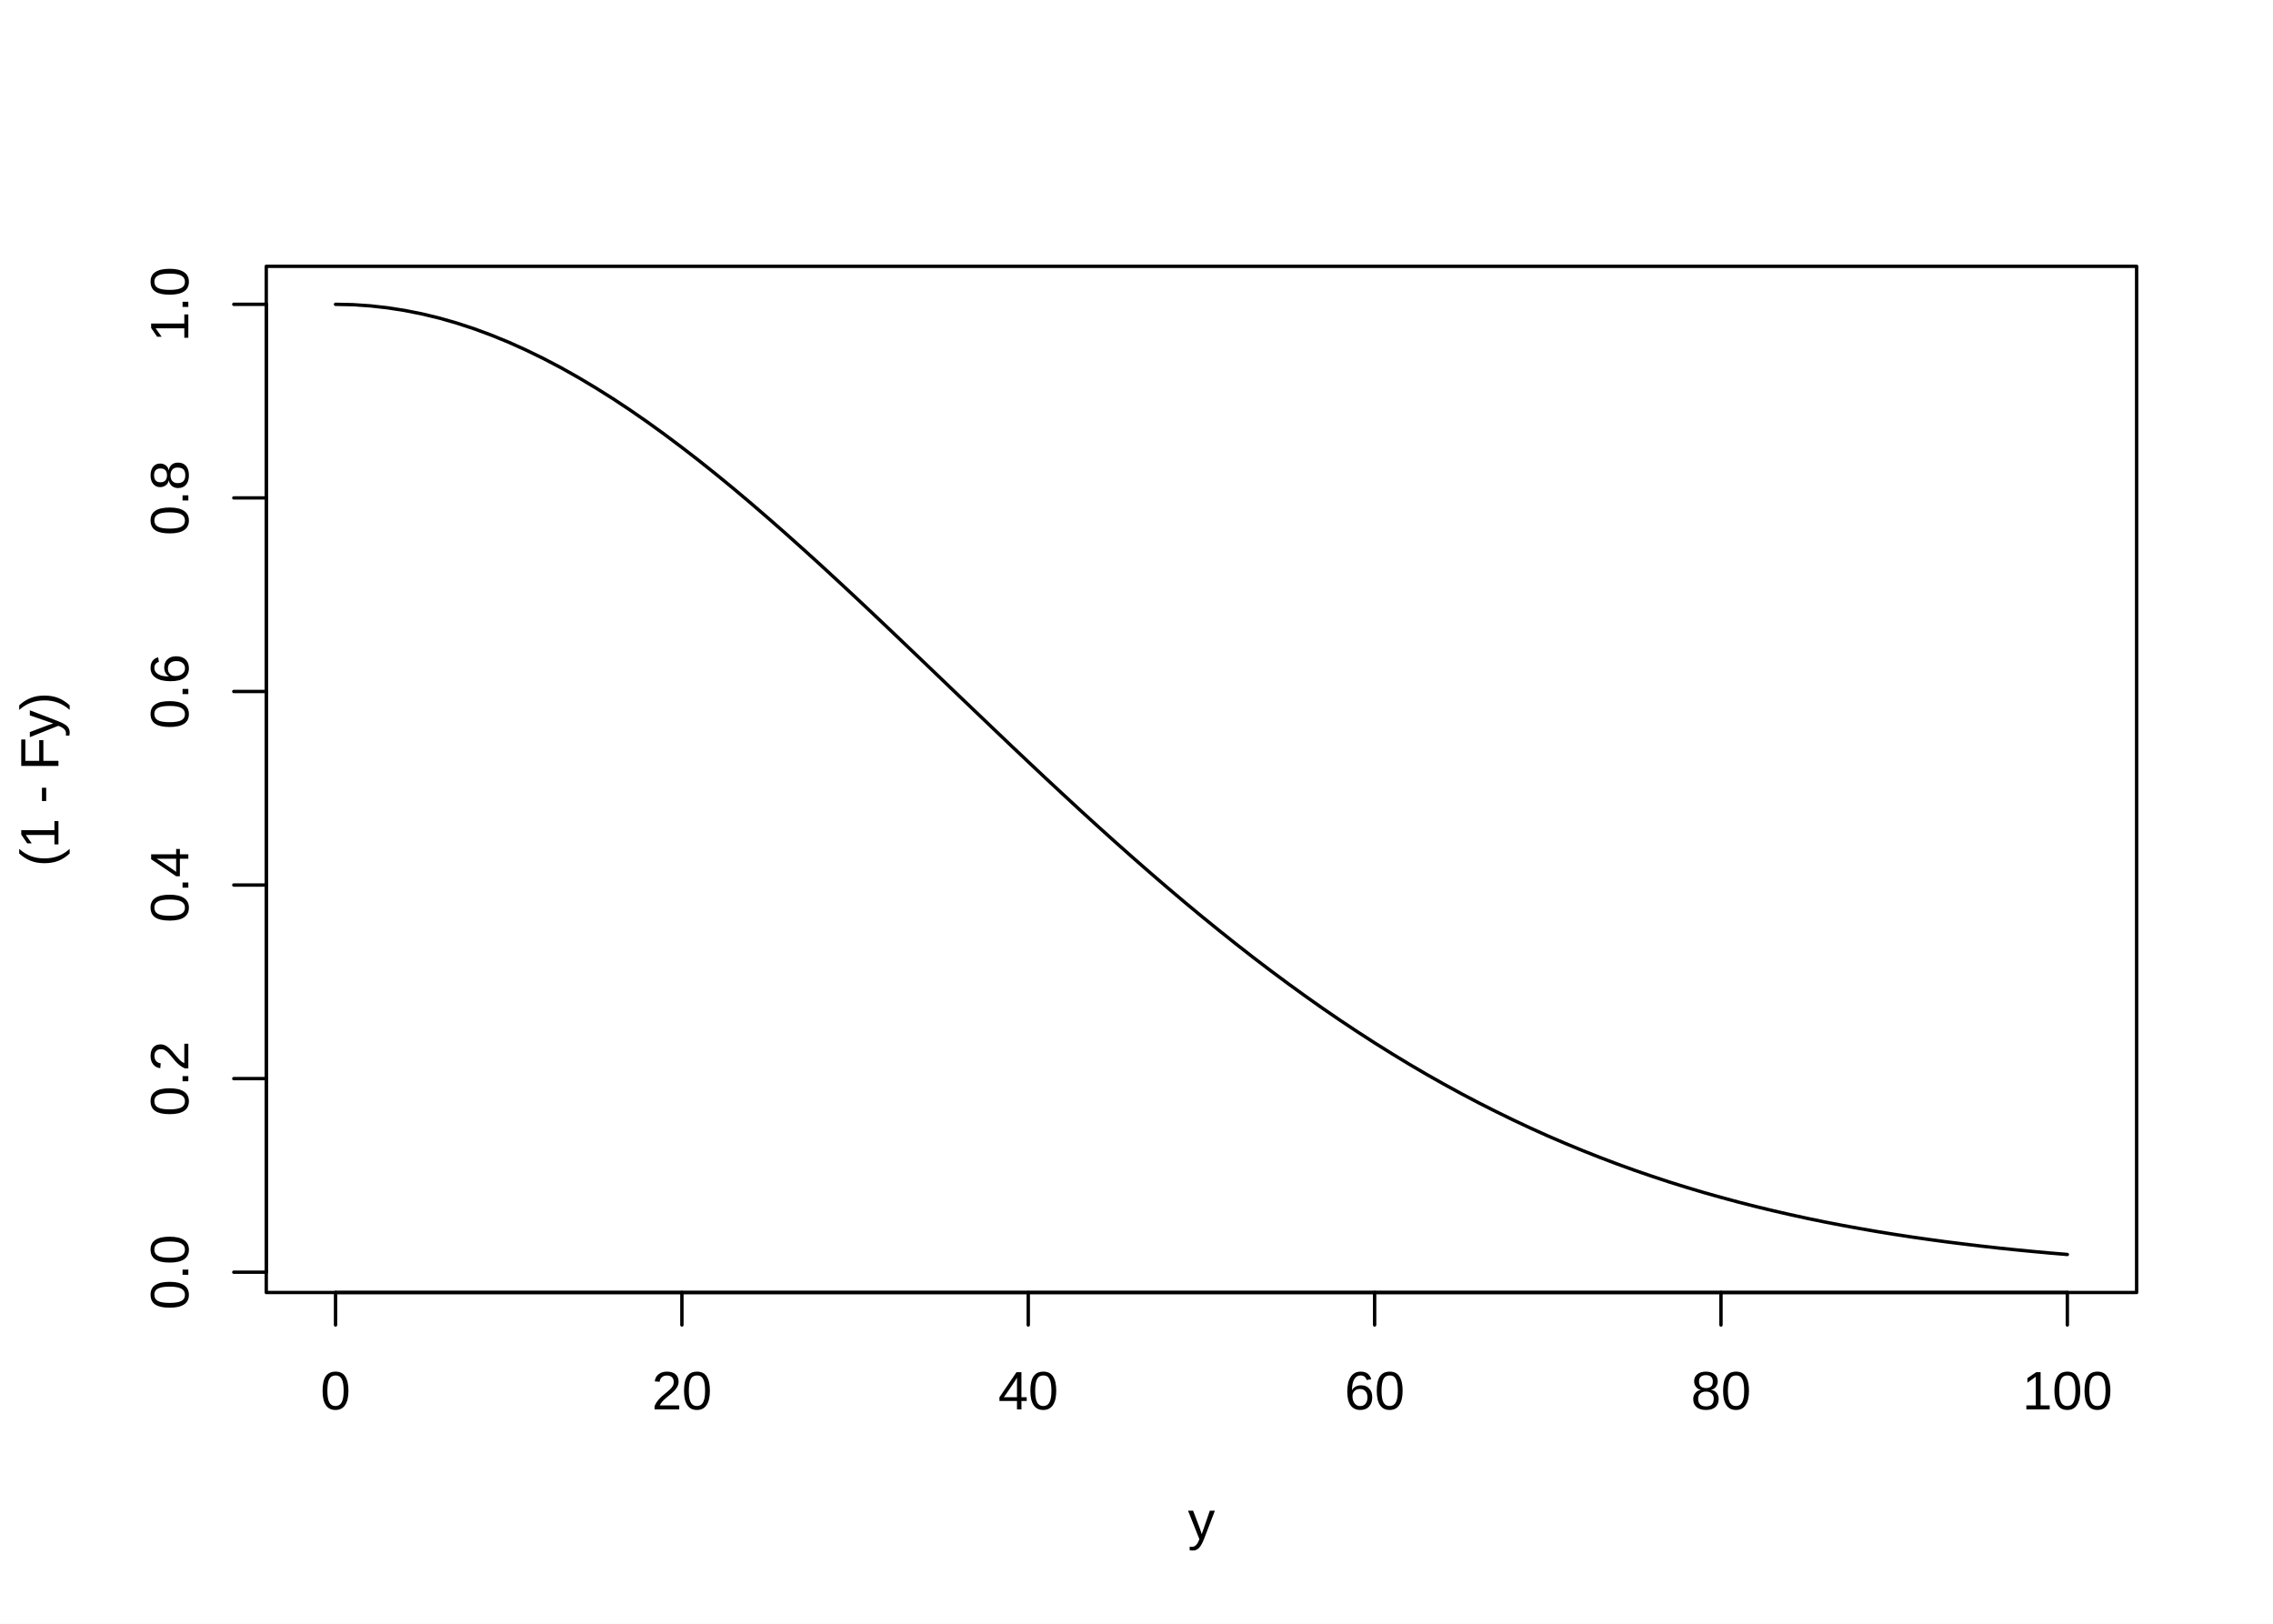
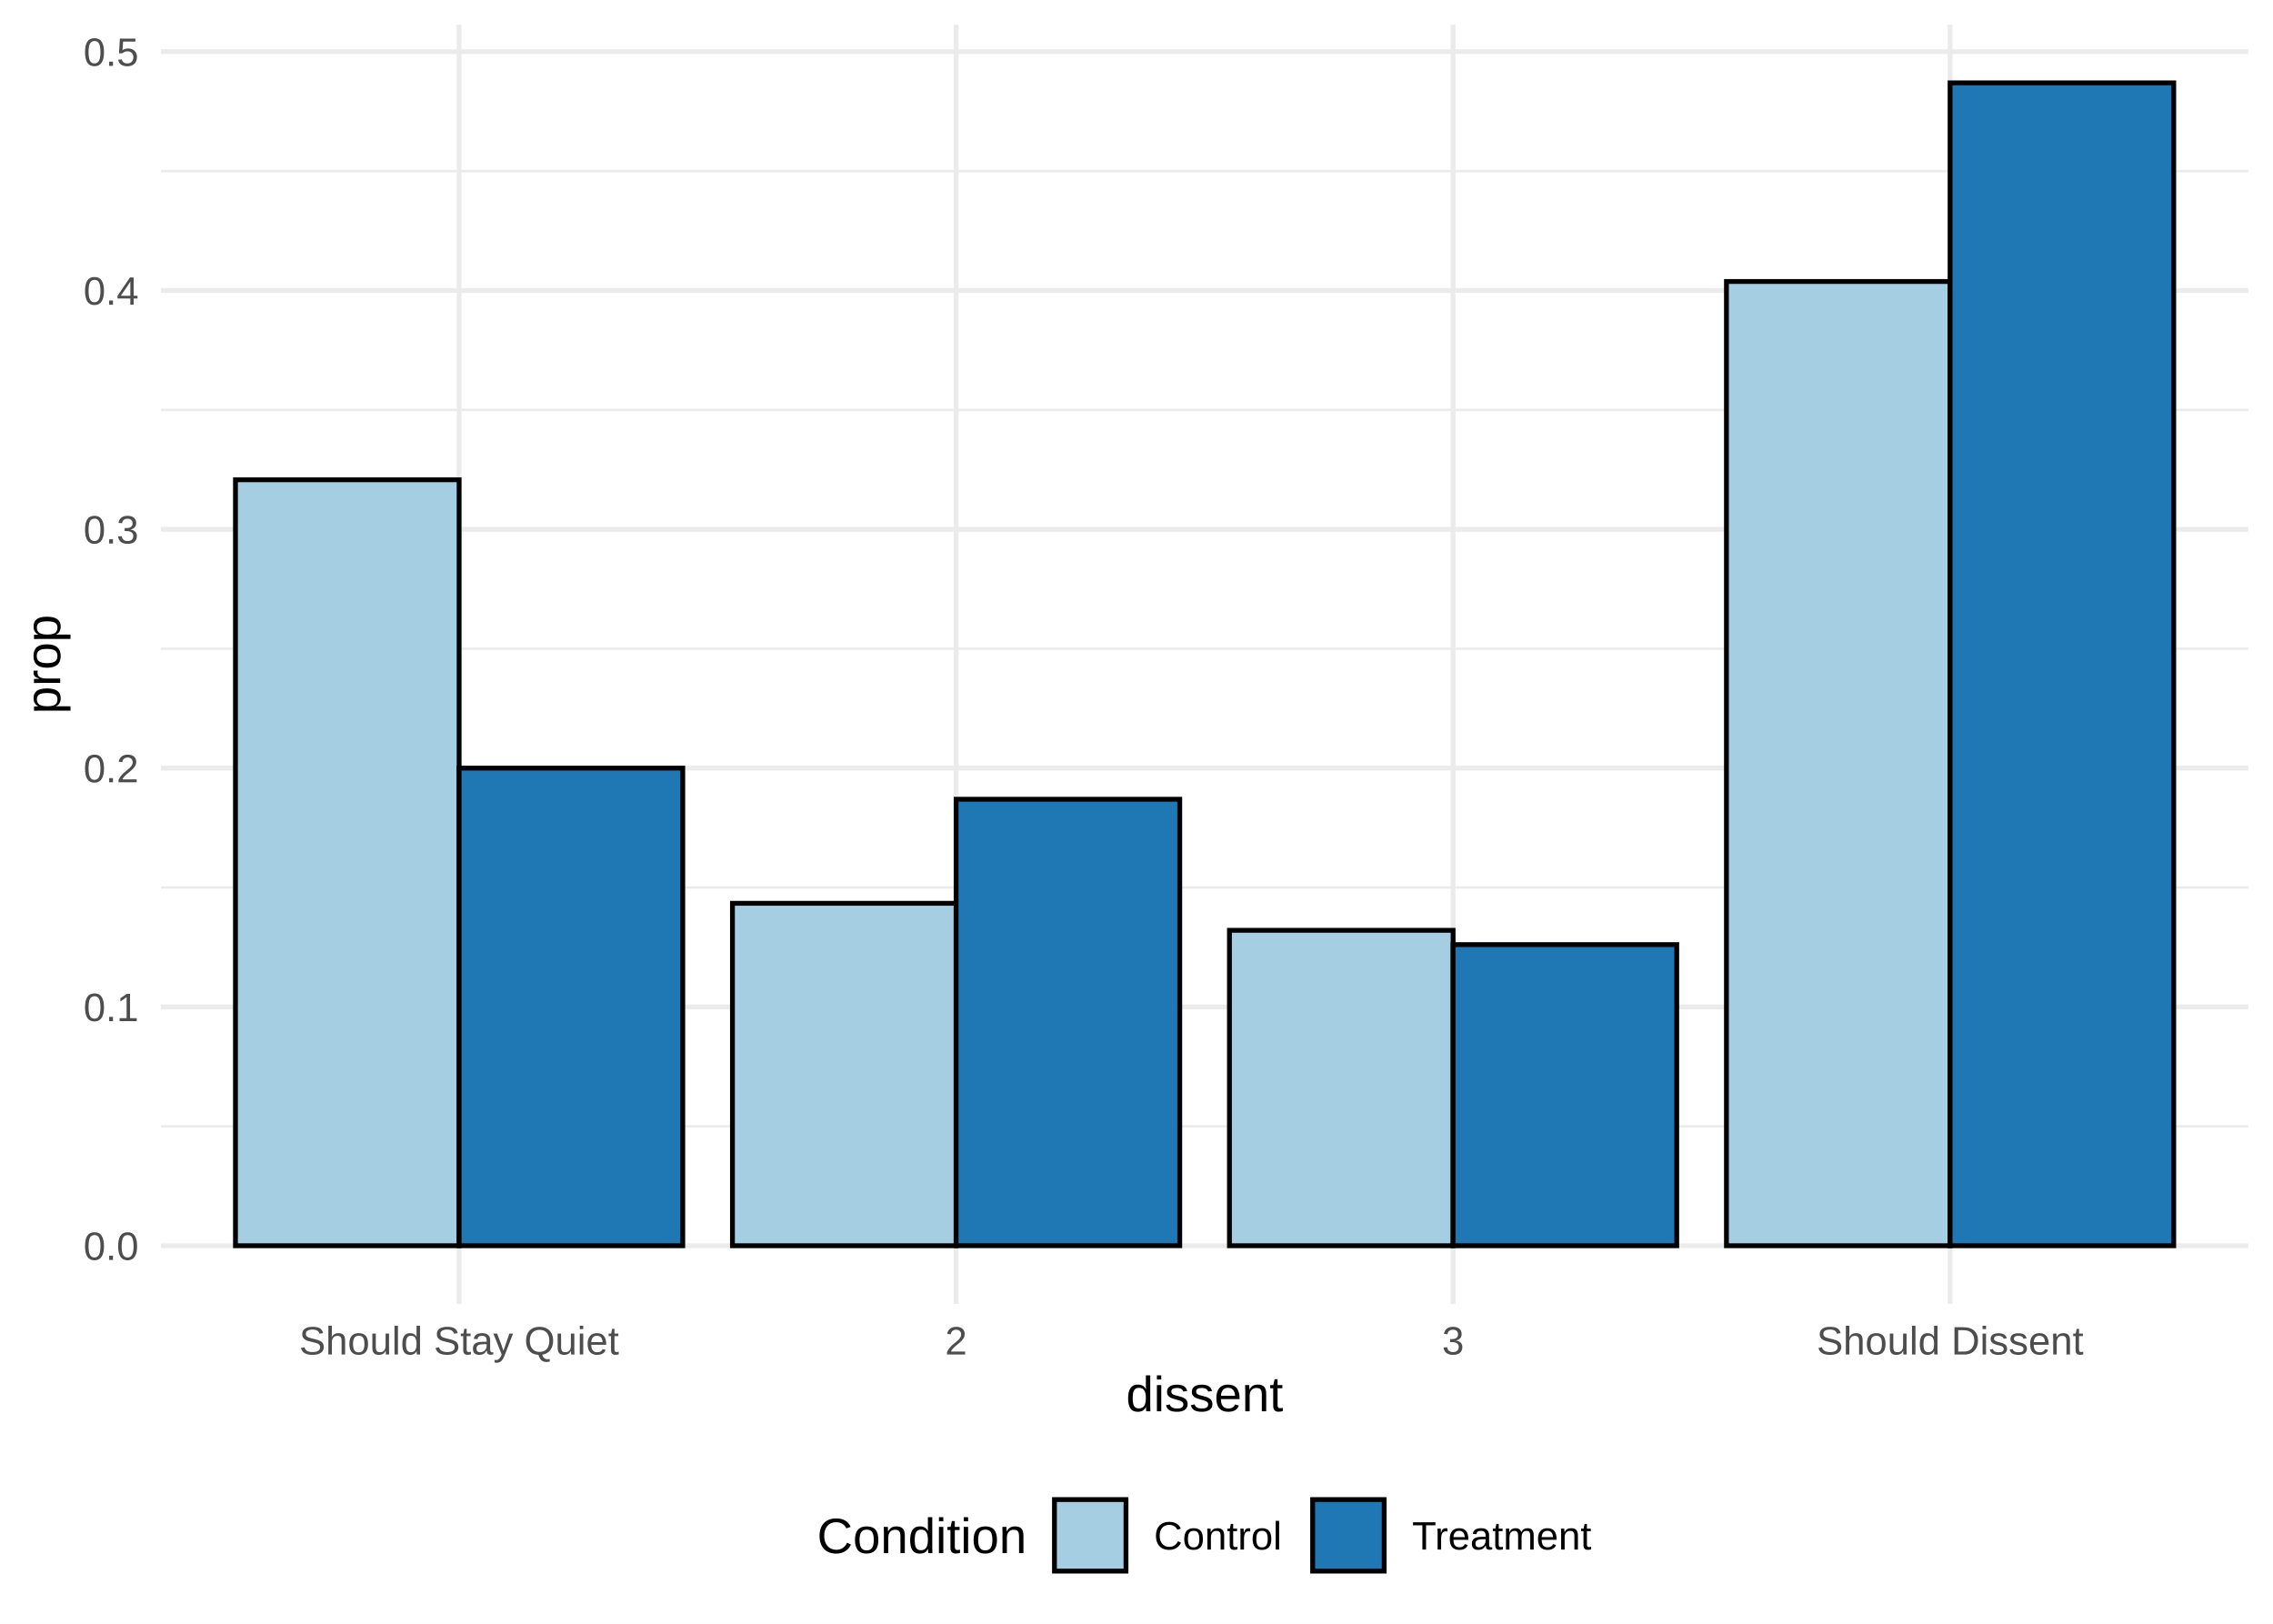
<svg xmlns="http://www.w3.org/2000/svg" viewBox="0 0 504.00 360.00">
  <defs>
    <style type="text/css">
    line, polyline, polygon, path, rect, circle {
      fill: none;
      stroke: #000000;
      stroke-linecap: round;
      stroke-linejoin: round;
      stroke-miterlimit: 10.00;
    }
  </style>
  </defs>
  <rect width="100%" height="100%" style="stroke: none; fill: #FFFFFF;" />
  <defs>
-     <clipPath id="cpNTkuMDR8NDczLjc2fDI4Ni41Nnw1OS4wNA==">
-       <rect x="59.04" y="59.04" width="414.72" height="227.52" />
+     <clipPath id="cpMzUuNjh8NDk4LjUyfDI4OS4wOHw1LjQ4">
+       <rect x="35.68" y="5.48" width="462.84" height="283.60" />
    </clipPath>
  </defs>
-   <polyline points="74.40,67.47 78.24,67.55 82.08,67.81 85.92,68.24 89.76,68.84 93.60,69.60 97.44,70.53 101.28,71.63 105.12,72.89 108.96,74.31 112.80,75.88 116.64,77.61 120.48,79.48 124.32,81.49 128.16,83.65 132.00,85.94 135.84,88.35 139.68,90.89 143.52,93.55 147.36,96.32 151.20,99.20 155.04,102.17 158.88,105.24 162.72,108.39 166.56,111.63 170.40,114.94 174.24,118.31 178.08,121.75 181.92,125.23 185.76,128.77 189.60,132.34 193.44,135.95 197.28,139.59 201.12,143.25 204.96,146.92 208.80,150.60 212.64,154.28 216.48,157.95 220.32,161.62 224.16,165.28 228.00,168.91 231.84,172.52 235.68,176.09 239.52,179.64 243.36,183.14 247.20,186.60 251.04,190.01 254.88,193.37 258.72,196.68 262.56,199.93 266.40,203.12 270.24,206.24 274.08,209.30 277.92,212.30 281.76,215.22 285.60,218.07 289.44,220.85 293.28,223.56 297.12,226.19 300.96,228.74 304.80,231.22 308.64,233.62 312.48,235.95 316.32,238.20 320.16,240.37 324.00,242.47 327.84,244.49 331.68,246.43 335.52,248.31 339.36,250.11 343.20,251.84 347.04,253.49 350.88,255.08 354.72,256.60 358.56,258.06 362.40,259.45 366.24,260.77 370.08,262.04 373.92,263.24 377.76,264.39 381.60,265.47 385.44,266.51 389.28,267.49 393.12,268.42 396.96,269.30 400.80,270.14 404.64,270.93 408.48,271.67 412.32,272.37 416.16,273.04 420.00,273.66 423.84,274.25 427.68,274.80 431.52,275.32 435.36,275.80 439.20,276.26 443.04,276.69 446.88,277.09 450.72,277.46 454.56,277.81 458.40,278.13 " style="stroke-width: 0.75;" clip-path="url(#cpNTkuMDR8NDczLjc2fDI4Ni41Nnw1OS4wNA==)" />
+   <polyline points="35.68,249.72 498.52,249.72 " style="stroke-width: 0.53; stroke: #EBEBEB; stroke-linecap: butt;" clip-path="url(#cpMzUuNjh8NDk4LjUyfDI4OS4wOHw1LjQ4)" />
+   <polyline points="35.68,196.77 498.52,196.77 " style="stroke-width: 0.53; stroke: #EBEBEB; stroke-linecap: butt;" clip-path="url(#cpMzUuNjh8NDk4LjUyfDI4OS4wOHw1LjQ4)" />
+   <polyline points="35.68,143.83 498.52,143.83 " style="stroke-width: 0.53; stroke: #EBEBEB; stroke-linecap: butt;" clip-path="url(#cpMzUuNjh8NDk4LjUyfDI4OS4wOHw1LjQ4)" />
+   <polyline points="35.68,90.88 498.52,90.88 " style="stroke-width: 0.53; stroke: #EBEBEB; stroke-linecap: butt;" clip-path="url(#cpMzUuNjh8NDk4LjUyfDI4OS4wOHw1LjQ4)" />
+   <polyline points="35.68,37.94 498.52,37.94 " style="stroke-width: 0.53; stroke: #EBEBEB; stroke-linecap: butt;" clip-path="url(#cpMzUuNjh8NDk4LjUyfDI4OS4wOHw1LjQ4)" />
+   <polyline points="35.68,276.19 498.52,276.19 " style="stroke-width: 1.07; stroke: #EBEBEB; stroke-linecap: butt;" clip-path="url(#cpMzUuNjh8NDk4LjUyfDI4OS4wOHw1LjQ4)" />
+   <polyline points="35.68,223.24 498.52,223.24 " style="stroke-width: 1.07; stroke: #EBEBEB; stroke-linecap: butt;" clip-path="url(#cpMzUuNjh8NDk4LjUyfDI4OS4wOHw1LjQ4)" />
+   <polyline points="35.68,170.30 498.52,170.30 " style="stroke-width: 1.07; stroke: #EBEBEB; stroke-linecap: butt;" clip-path="url(#cpMzUuNjh8NDk4LjUyfDI4OS4wOHw1LjQ4)" />
+   <polyline points="35.68,117.35 498.52,117.35 " style="stroke-width: 1.07; stroke: #EBEBEB; stroke-linecap: butt;" clip-path="url(#cpMzUuNjh8NDk4LjUyfDI4OS4wOHw1LjQ4)" />
+   <polyline points="35.68,64.41 498.52,64.41 " style="stroke-width: 1.07; stroke: #EBEBEB; stroke-linecap: butt;" clip-path="url(#cpMzUuNjh8NDk4LjUyfDI4OS4wOHw1LjQ4)" />
+   <polyline points="35.68,11.46 498.52,11.46 " style="stroke-width: 1.07; stroke: #EBEBEB; stroke-linecap: butt;" clip-path="url(#cpMzUuNjh8NDk4LjUyfDI4OS4wOHw1LjQ4)" />
+   <polyline points="101.80,289.08 101.80,5.48 " style="stroke-width: 1.07; stroke: #EBEBEB; stroke-linecap: butt;" clip-path="url(#cpMzUuNjh8NDk4LjUyfDI4OS4wOHw1LjQ4)" />
+   <polyline points="212.00,289.08 212.00,5.48 " style="stroke-width: 1.07; stroke: #EBEBEB; stroke-linecap: butt;" clip-path="url(#cpMzUuNjh8NDk4LjUyfDI4OS4wOHw1LjQ4)" />
+   <polyline points="322.20,289.08 322.20,5.48 " style="stroke-width: 1.07; stroke: #EBEBEB; stroke-linecap: butt;" clip-path="url(#cpMzUuNjh8NDk4LjUyfDI4OS4wOHw1LjQ4)" />
+   <polyline points="432.40,289.08 432.40,5.48 " style="stroke-width: 1.07; stroke: #EBEBEB; stroke-linecap: butt;" clip-path="url(#cpMzUuNjh8NDk4LjUyfDI4OS4wOHw1LjQ4)" />
+   <rect x="52.21" y="106.37" width="49.59" height="169.82" style="stroke-width: 1.07; stroke-linecap: square; stroke-linejoin: miter; fill: #A6CEE3;" clip-path="url(#cpMzUuNjh8NDk4LjUyfDI4OS4wOHw1LjQ4)" />
+   <rect x="162.41" y="200.27" width="49.59" height="75.92" style="stroke-width: 1.07; stroke-linecap: square; stroke-linejoin: miter; fill: #A6CEE3;" clip-path="url(#cpMzUuNjh8NDk4LjUyfDI4OS4wOHw1LjQ4)" />
+   <rect x="272.61" y="206.26" width="49.59" height="69.93" style="stroke-width: 1.07; stroke-linecap: square; stroke-linejoin: miter; fill: #A6CEE3;" clip-path="url(#cpMzUuNjh8NDk4LjUyfDI4OS4wOHw1LjQ4)" />
+   <rect x="382.81" y="62.41" width="49.59" height="213.78" style="stroke-width: 1.07; stroke-linecap: square; stroke-linejoin: miter; fill: #A6CEE3;" clip-path="url(#cpMzUuNjh8NDk4LjUyfDI4OS4wOHw1LjQ4)" />
+   <rect x="101.80" y="170.30" width="49.59" height="105.89" style="stroke-width: 1.07; stroke-linecap: square; stroke-linejoin: miter; fill: #1F78B4;" clip-path="url(#cpMzUuNjh8NDk4LjUyfDI4OS4wOHw1LjQ4)" />
+   <rect x="212.00" y="177.20" width="49.59" height="98.98" style="stroke-width: 1.07; stroke-linecap: square; stroke-linejoin: miter; fill: #1F78B4;" clip-path="url(#cpMzUuNjh8NDk4LjUyfDI4OS4wOHw1LjQ4)" />
+   <rect x="322.20" y="209.43" width="49.59" height="66.76" style="stroke-width: 1.07; stroke-linecap: square; stroke-linejoin: miter; fill: #1F78B4;" clip-path="url(#cpMzUuNjh8NDk4LjUyfDI4OS4wOHw1LjQ4)" />
+   <rect x="432.40" y="18.37" width="49.59" height="257.82" style="stroke-width: 1.07; stroke-linecap: square; stroke-linejoin: miter; fill: #1F78B4;" clip-path="url(#cpMzUuNjh8NDk4LjUyfDI4OS4wOHw1LjQ4)" />
  <defs>
    <clipPath id="cpMC4wMHw1MDQuMDB8MzYwLjAwfDAuMDA=">
      <rect x="0.00" y="0.00" width="504.00" height="360.00" />
    </clipPath>
  </defs>
-   <line x1="74.40" y1="286.56" x2="458.40" y2="286.56" style="stroke-width: 0.75;" clip-path="url(#cpMC4wMHw1MDQuMDB8MzYwLjAwfDAuMDA=)" />
-   <line x1="74.40" y1="286.56" x2="74.40" y2="293.76" style="stroke-width: 0.75;" clip-path="url(#cpMC4wMHw1MDQuMDB8MzYwLjAwfDAuMDA=)" />
-   <line x1="151.20" y1="286.56" x2="151.20" y2="293.76" style="stroke-width: 0.75;" clip-path="url(#cpMC4wMHw1MDQuMDB8MzYwLjAwfDAuMDA=)" />
-   <line x1="228.00" y1="286.56" x2="228.00" y2="293.76" style="stroke-width: 0.75;" clip-path="url(#cpMC4wMHw1MDQuMDB8MzYwLjAwfDAuMDA=)" />
-   <line x1="304.80" y1="286.56" x2="304.80" y2="293.76" style="stroke-width: 0.75;" clip-path="url(#cpMC4wMHw1MDQuMDB8MzYwLjAwfDAuMDA=)" />
-   <line x1="381.60" y1="286.56" x2="381.60" y2="293.76" style="stroke-width: 0.75;" clip-path="url(#cpMC4wMHw1MDQuMDB8MzYwLjAwfDAuMDA=)" />
-   <line x1="458.40" y1="286.56" x2="458.40" y2="293.76" style="stroke-width: 0.75;" clip-path="url(#cpMC4wMHw1MDQuMDB8MzYwLjAwfDAuMDA=)" />
  <g clip-path="url(#cpMC4wMHw1MDQuMDB8MzYwLjAwfDAuMDA=)">
-     <text x="71.06" y="312.48" style="font-size: 12.00px; font-family: Arial;" textLength="6.67px" lengthAdjust="spacingAndGlyphs">0</text>
+     <text x="18.51" y="279.34" style="font-size: 8.80px; fill: #4D4D4D; font-family: Arial;" textLength="12.23px" lengthAdjust="spacingAndGlyphs">0.0</text>
  </g>
  <g clip-path="url(#cpMC4wMHw1MDQuMDB8MzYwLjAwfDAuMDA=)">
-     <text x="144.53" y="312.48" style="font-size: 12.00px; font-family: Arial;" textLength="13.35px" lengthAdjust="spacingAndGlyphs">20</text>
+     <text x="18.51" y="226.39" style="font-size: 8.80px; fill: #4D4D4D; font-family: Arial;" textLength="12.23px" lengthAdjust="spacingAndGlyphs">0.1</text>
  </g>
  <g clip-path="url(#cpMC4wMHw1MDQuMDB8MzYwLjAwfDAuMDA=)">
-     <text x="221.33" y="312.48" style="font-size: 12.00px; font-family: Arial;" textLength="13.35px" lengthAdjust="spacingAndGlyphs">40</text>
+     <text x="18.51" y="173.45" style="font-size: 8.80px; fill: #4D4D4D; font-family: Arial;" textLength="12.23px" lengthAdjust="spacingAndGlyphs">0.2</text>
  </g>
  <g clip-path="url(#cpMC4wMHw1MDQuMDB8MzYwLjAwfDAuMDA=)">
-     <text x="298.13" y="312.48" style="font-size: 12.00px; font-family: Arial;" textLength="13.35px" lengthAdjust="spacingAndGlyphs">60</text>
+     <text x="18.51" y="120.50" style="font-size: 8.80px; fill: #4D4D4D; font-family: Arial;" textLength="12.23px" lengthAdjust="spacingAndGlyphs">0.3</text>
  </g>
  <g clip-path="url(#cpMC4wMHw1MDQuMDB8MzYwLjAwfDAuMDA=)">
-     <text x="374.93" y="312.48" style="font-size: 12.00px; font-family: Arial;" textLength="13.35px" lengthAdjust="spacingAndGlyphs">80</text>
+     <text x="18.51" y="67.56" style="font-size: 8.80px; fill: #4D4D4D; font-family: Arial;" textLength="12.23px" lengthAdjust="spacingAndGlyphs">0.4</text>
  </g>
  <g clip-path="url(#cpMC4wMHw1MDQuMDB8MzYwLjAwfDAuMDA=)">
-     <text x="448.39" y="312.48" style="font-size: 12.00px; font-family: Arial;" textLength="20.02px" lengthAdjust="spacingAndGlyphs">100</text>
-   </g>
-   <line x1="59.04" y1="282.06" x2="59.04" y2="67.47" style="stroke-width: 0.75;" clip-path="url(#cpMC4wMHw1MDQuMDB8MzYwLjAwfDAuMDA=)" />
-   <line x1="59.04" y1="282.06" x2="51.84" y2="282.06" style="stroke-width: 0.75;" clip-path="url(#cpMC4wMHw1MDQuMDB8MzYwLjAwfDAuMDA=)" />
-   <line x1="59.04" y1="239.14" x2="51.84" y2="239.14" style="stroke-width: 0.75;" clip-path="url(#cpMC4wMHw1MDQuMDB8MzYwLjAwfDAuMDA=)" />
-   <line x1="59.04" y1="196.22" x2="51.84" y2="196.22" style="stroke-width: 0.75;" clip-path="url(#cpMC4wMHw1MDQuMDB8MzYwLjAwfDAuMDA=)" />
-   <line x1="59.04" y1="153.31" x2="51.84" y2="153.31" style="stroke-width: 0.75;" clip-path="url(#cpMC4wMHw1MDQuMDB8MzYwLjAwfDAuMDA=)" />
-   <line x1="59.04" y1="110.39" x2="51.84" y2="110.39" style="stroke-width: 0.75;" clip-path="url(#cpMC4wMHw1MDQuMDB8MzYwLjAwfDAuMDA=)" />
-   <line x1="59.04" y1="67.47" x2="51.84" y2="67.47" style="stroke-width: 0.75;" clip-path="url(#cpMC4wMHw1MDQuMDB8MzYwLjAwfDAuMDA=)" />
-   <g clip-path="url(#cpMC4wMHw1MDQuMDB8MzYwLjAwfDAuMDA=)">
-     <text transform="translate(41.76,290.40) rotate(-90)" style="font-size: 12.00px; font-family: Arial;" textLength="16.68px" lengthAdjust="spacingAndGlyphs">0.0</text>
+     <text x="18.51" y="14.61" style="font-size: 8.80px; fill: #4D4D4D; font-family: Arial;" textLength="12.23px" lengthAdjust="spacingAndGlyphs">0.5</text>
  </g>
  <g clip-path="url(#cpMC4wMHw1MDQuMDB8MzYwLjAwfDAuMDA=)">
-     <text transform="translate(41.76,247.49) rotate(-90)" style="font-size: 12.00px; font-family: Arial;" textLength="16.68px" lengthAdjust="spacingAndGlyphs">0.2</text>
+     <text x="66.33" y="300.31" style="font-size: 8.80px; fill: #4D4D4D; font-family: Arial;" textLength="70.93px" lengthAdjust="spacingAndGlyphs">Should Stay Quiet</text>
  </g>
  <g clip-path="url(#cpMC4wMHw1MDQuMDB8MzYwLjAwfDAuMDA=)">
-     <text transform="translate(41.76,204.57) rotate(-90)" style="font-size: 12.00px; font-family: Arial;" textLength="16.68px" lengthAdjust="spacingAndGlyphs">0.4</text>
+     <text x="209.55" y="300.31" style="font-size: 8.80px; fill: #4D4D4D; font-family: Arial;" textLength="4.89px" lengthAdjust="spacingAndGlyphs">2</text>
  </g>
  <g clip-path="url(#cpMC4wMHw1MDQuMDB8MzYwLjAwfDAuMDA=)">
-     <text transform="translate(41.76,161.65) rotate(-90)" style="font-size: 12.00px; font-family: Arial;" textLength="16.68px" lengthAdjust="spacingAndGlyphs">0.6</text>
+     <text x="319.75" y="300.31" style="font-size: 8.80px; fill: #4D4D4D; font-family: Arial;" textLength="4.89px" lengthAdjust="spacingAndGlyphs">3</text>
  </g>
  <g clip-path="url(#cpMC4wMHw1MDQuMDB8MzYwLjAwfDAuMDA=)">
-     <text transform="translate(41.76,118.73) rotate(-90)" style="font-size: 12.00px; font-family: Arial;" textLength="16.68px" lengthAdjust="spacingAndGlyphs">0.8</text>
+     <text x="402.81" y="300.31" style="font-size: 8.80px; fill: #4D4D4D; font-family: Arial;" textLength="59.19px" lengthAdjust="spacingAndGlyphs">Should Dissent</text>
  </g>
  <g clip-path="url(#cpMC4wMHw1MDQuMDB8MzYwLjAwfDAuMDA=)">
-     <text transform="translate(41.76,75.81) rotate(-90)" style="font-size: 12.00px; font-family: Arial;" textLength="16.68px" lengthAdjust="spacingAndGlyphs">1.0</text>
-   </g>
-   <polyline points="59.04,286.56 473.76,286.56 473.76,59.04 59.04,59.04 59.04,286.56 " style="stroke-width: 0.75;" clip-path="url(#cpMC4wMHw1MDQuMDB8MzYwLjAwfDAuMDA=)" />
-   <g clip-path="url(#cpMC4wMHw1MDQuMDB8MzYwLjAwfDAuMDA=)">
-     <text x="263.40" y="341.28" style="font-size: 12.00px; font-family: Arial;" textLength="6.00px" lengthAdjust="spacingAndGlyphs">y</text>
+     <text x="249.67" y="312.90" style="font-size: 11.00px; font-family: Arial;" textLength="34.85px" lengthAdjust="spacingAndGlyphs">dissent</text>
  </g>
  <g clip-path="url(#cpMC4wMHw1MDQuMDB8MzYwLjAwfDAuMDA=)">
-     <text transform="translate(12.96,192.13) rotate(-90)" style="font-size: 12.00px; font-family: Arial;" textLength="38.66px" lengthAdjust="spacingAndGlyphs">(1 - Fy)</text>
+     <text transform="translate(13.35,158.29) rotate(-90)" style="font-size: 11.00px; font-family: Arial;" textLength="22.02px" lengthAdjust="spacingAndGlyphs">prop</text>
+   </g>
+   <g clip-path="url(#cpMC4wMHw1MDQuMDB8MzYwLjAwfDAuMDA=)">
+     <text x="181.16" y="344.34" style="font-size: 11.00px; font-family: Arial;" textLength="46.48px" lengthAdjust="spacingAndGlyphs">Condition</text>
+   </g>
+   <rect x="233.81" y="332.47" width="15.86" height="15.86" style="stroke-width: 1.07; stroke-linecap: square; stroke-linejoin: miter; fill: #A6CEE3;" clip-path="url(#cpMC4wMHw1MDQuMDB8MzYwLjAwfDAuMDA=)" />
+   <rect x="291.06" y="332.47" width="15.86" height="15.86" style="stroke-width: 1.07; stroke-linecap: square; stroke-linejoin: miter; fill: #1F78B4;" clip-path="url(#cpMC4wMHw1MDQuMDB8MzYwLjAwfDAuMDA=)" />
+   <g clip-path="url(#cpMC4wMHw1MDQuMDB8MzYwLjAwfDAuMDA=)">
+     <text x="255.86" y="343.55" style="font-size: 8.80px; font-family: Arial;" textLength="28.37px" lengthAdjust="spacingAndGlyphs">Control</text>
+   </g>
+   <g clip-path="url(#cpMC4wMHw1MDQuMDB8MzYwLjAwfDAuMDA=)">
+     <text x="313.11" y="343.55" style="font-size: 8.80px; font-family: Arial;" textLength="40.10px" lengthAdjust="spacingAndGlyphs">Treatment</text>
  </g>
</svg>
